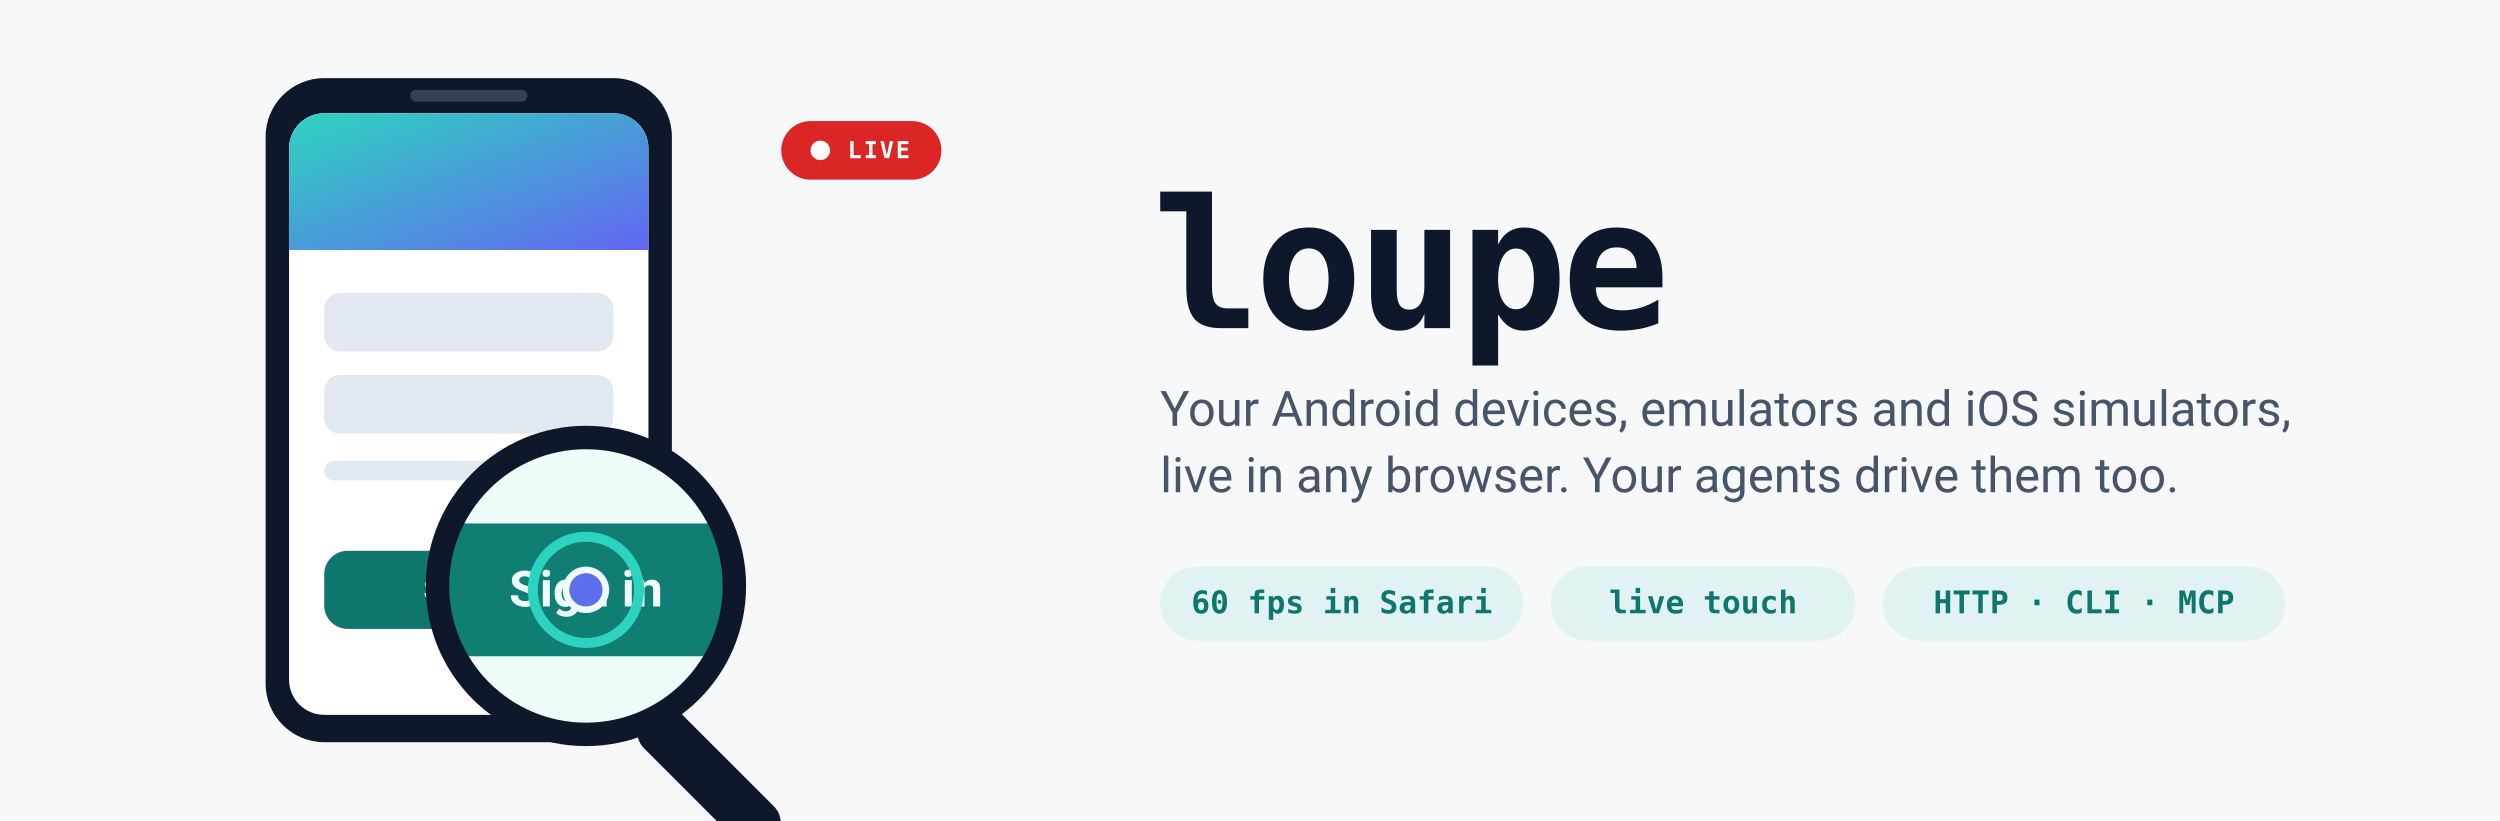
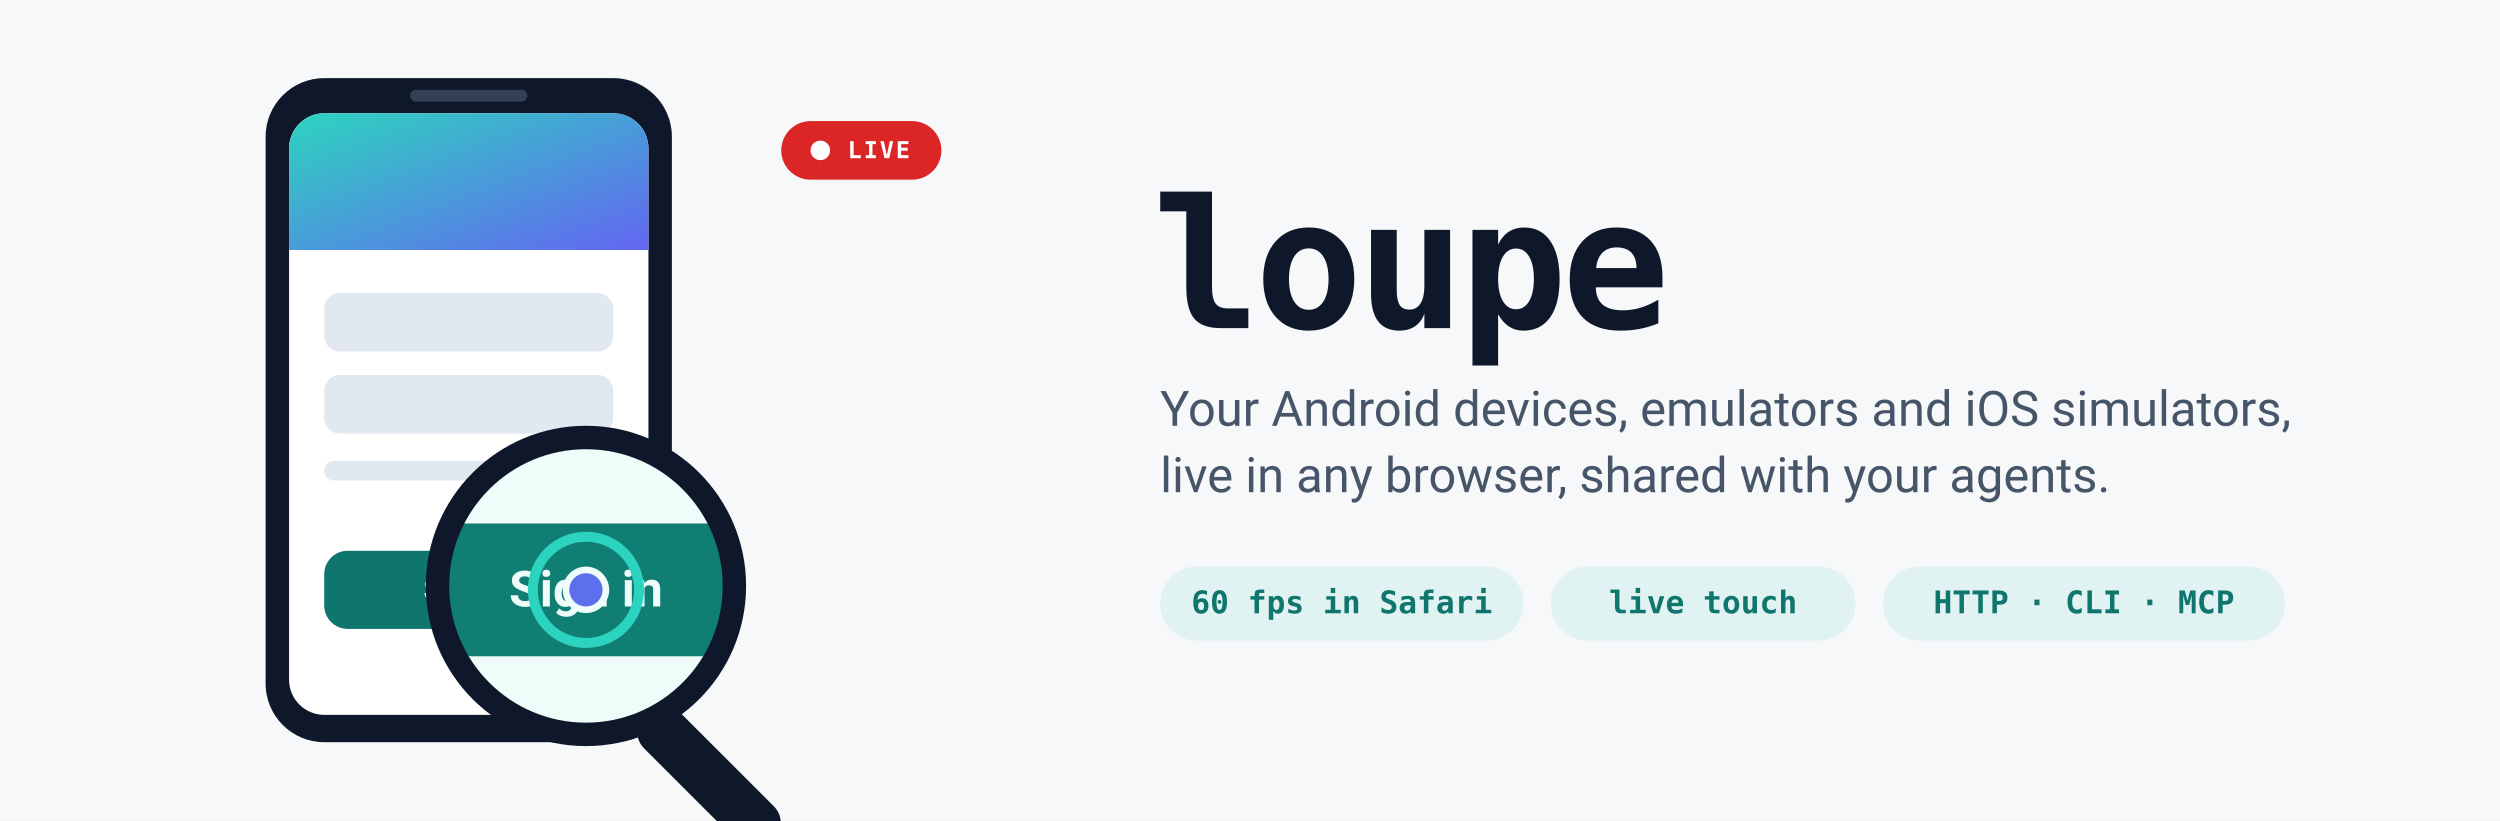
<svg xmlns="http://www.w3.org/2000/svg" viewBox="0 0 1280 420" width="1280" height="420" role="img" aria-labelledby="t d">
  <style>
    .bg { fill: #F6F8FA; }
    .ink { fill: #0F172A; }
    .muted { fill: #475569; }
    .chip { fill: #E0F2F1; }
    .chiptext { fill: #0F766E; }
    .phone { fill: #0F172A; }
    .screen { fill: #FFFFFF; }
    .block { fill: #E2E8F0; }
    .lens { fill: #2DD4BF; fill-opacity: 0.08; stroke: #0F172A; }
    .lensback { fill: #FFFFFF; }
    .handle { fill: #0F172A; }
    @media (prefers-color-scheme: dark) {
      .bg { fill: #0B1120; }
      .ink { fill: #F1F5F9; }
      .muted { fill: #94A3B8; }
      .chip { fill: #12302E; }
      .chiptext { fill: #5EEAD4; }
      .phone { fill: #1E293B; }
      .screen { fill: #111827; }
      .block { fill: #1F2937; }
      .lens { fill: #2DD4BF; fill-opacity: 0.10; stroke: #CBD5E1; }
      .lensback { fill: #111827; }
      .handle { fill: #CBD5E1; }
    }
    .ripple { transform-box: fill-box; transform-origin: center; animation: ripple 2.4s ease-out infinite; }
    @keyframes ripple { 0% { transform: scale(0.3); opacity: 0.9; } 70%, 100% { transform: scale(1.8); opacity: 0; } }
    .cursor { animation: move 2.4s ease-in-out infinite; }
    @keyframes move { 0% { transform: translate(-30px, -40px); } 45%, 100% { transform: translate(0, 0); } }
    .live { animation: blink 1.2s steps(2, start) infinite; }
    @keyframes blink { to { visibility: hidden; } }
    @media (prefers-reduced-motion: reduce) { .ripple, .cursor, .live { animation: none; } }
    .title { font: 800 92px ui-monospace, SFMono-Regular, Menlo, Consolas, "DejaVu Sans Mono", monospace; letter-spacing: -3px; }
    .tag { font: 400 25px system-ui, -apple-system, "Segoe UI", Roboto, "Helvetica Neue", Arial, sans-serif; }
    .chipfont { font: 600 16px ui-monospace, SFMono-Regular, Menlo, Consolas, "DejaVu Sans Mono", monospace; }
    .ui { font: 600 15px system-ui, -apple-system, "Segoe UI", Roboto, sans-serif; }
    .badge { font: 700 12px ui-monospace, SFMono-Regular, Menlo, Consolas, monospace; letter-spacing: 1px; }
  </style>
  <defs>
    <linearGradient id="accent" x1="0" y1="0" x2="1" y2="1">
      <stop offset="0" stop-color="#2DD4BF" />
      <stop offset="1" stop-color="#6366F1" />
    </linearGradient>
    <clipPath id="screenclip">
      <rect x="148" y="58" width="184" height="308" rx="18" />
    </clipPath>
  </defs>
  <rect class="bg" width="1280" height="420" />
  <rect class="phone" x="136" y="40" width="208" height="340" rx="30" />
  <g clip-path="url(#screenclip)">
    <rect class="screen" x="148" y="58" width="184" height="308" />
    <rect x="148" y="58" width="184" height="70" fill="url(#accent)" />
    <rect class="block" x="166" y="150" width="148" height="30" rx="8" />
    <rect class="block" x="166" y="192" width="148" height="30" rx="8" />
    <rect class="block" x="166" y="236" width="96" height="10" rx="5" />
    <rect x="166" y="282" width="148" height="40" rx="12" fill="#0F766E" />
    <text class="ui" x="240" y="307" text-anchor="middle" fill="#FFFFFF">Sign in</text>
  </g>
  <rect x="210" y="46" width="60" height="6" rx="3" fill="#334155" />
  <defs>
    <clipPath id="lensclip">
      <circle cx="300" cy="300" r="76" />
    </clipPath>
  </defs>
  <rect class="handle" x="350" y="352" width="26" height="92" rx="12" transform="rotate(-45 363 398)" />
  <circle class="lensback" cx="300" cy="300" r="76" />
  <g clip-path="url(#lensclip)">
    <g transform="translate(300 302) scale(1.7) translate(-240 -302)">
      <rect class="screen" x="148" y="240" width="184" height="126" />
      <rect class="block" x="166" y="236" width="96" height="10" rx="5" />
      <rect x="166" y="282" width="148" height="40" rx="12" fill="#0F766E" />
      <text class="ui" x="240" y="307" text-anchor="middle" fill="#FFFFFF">Sign in</text>
      <circle class="ripple" cx="240" cy="302" r="16" fill="none" stroke="#2DD4BF" stroke-width="3" />
      <g class="cursor">
        <circle cx="240" cy="302" r="6" fill="#6366F1" stroke="#FFFFFF" stroke-width="2" />
      </g>
    </g>
  </g>
  <circle class="lens" cx="300" cy="300" r="76" stroke-width="12" />
  <rect x="400" y="62" width="82" height="30" rx="15" fill="#DC2626" />
  <circle class="live" cx="420" cy="77" r="5" fill="#FFFFFF" />
  <text class="badge" x="434" y="81" fill="#FFFFFF">LIVE</text>
  <text class="title ink" x="590" y="168">loupe</text>
  <text class="tag muted" x="594" y="218">Your Android devices, emulators and iOS simulators,</text>
-   <text class="tag muted" x="594" y="252">live in any browser. Your agents drive them too.</text>
+   <text class="tag muted" x="594" y="252">live in any browser, shared with your agents.</text>
  <g class="chipfont">
    <rect class="chip" x="594" y="290" width="186" height="38" rx="19" />
    <text class="chiptext" x="687" y="314" text-anchor="middle">60 fps in Safari</text>
    <rect class="chip" x="794" y="290" width="156" height="38" rx="19" />
    <text class="chiptext" x="872" y="314" text-anchor="middle">live touch</text>
    <rect class="chip" x="964" y="290" width="206" height="38" rx="19" />
    <text class="chiptext" x="1067" y="314" text-anchor="middle">HTTP · CLI · MCP</text>
  </g>
</svg>
